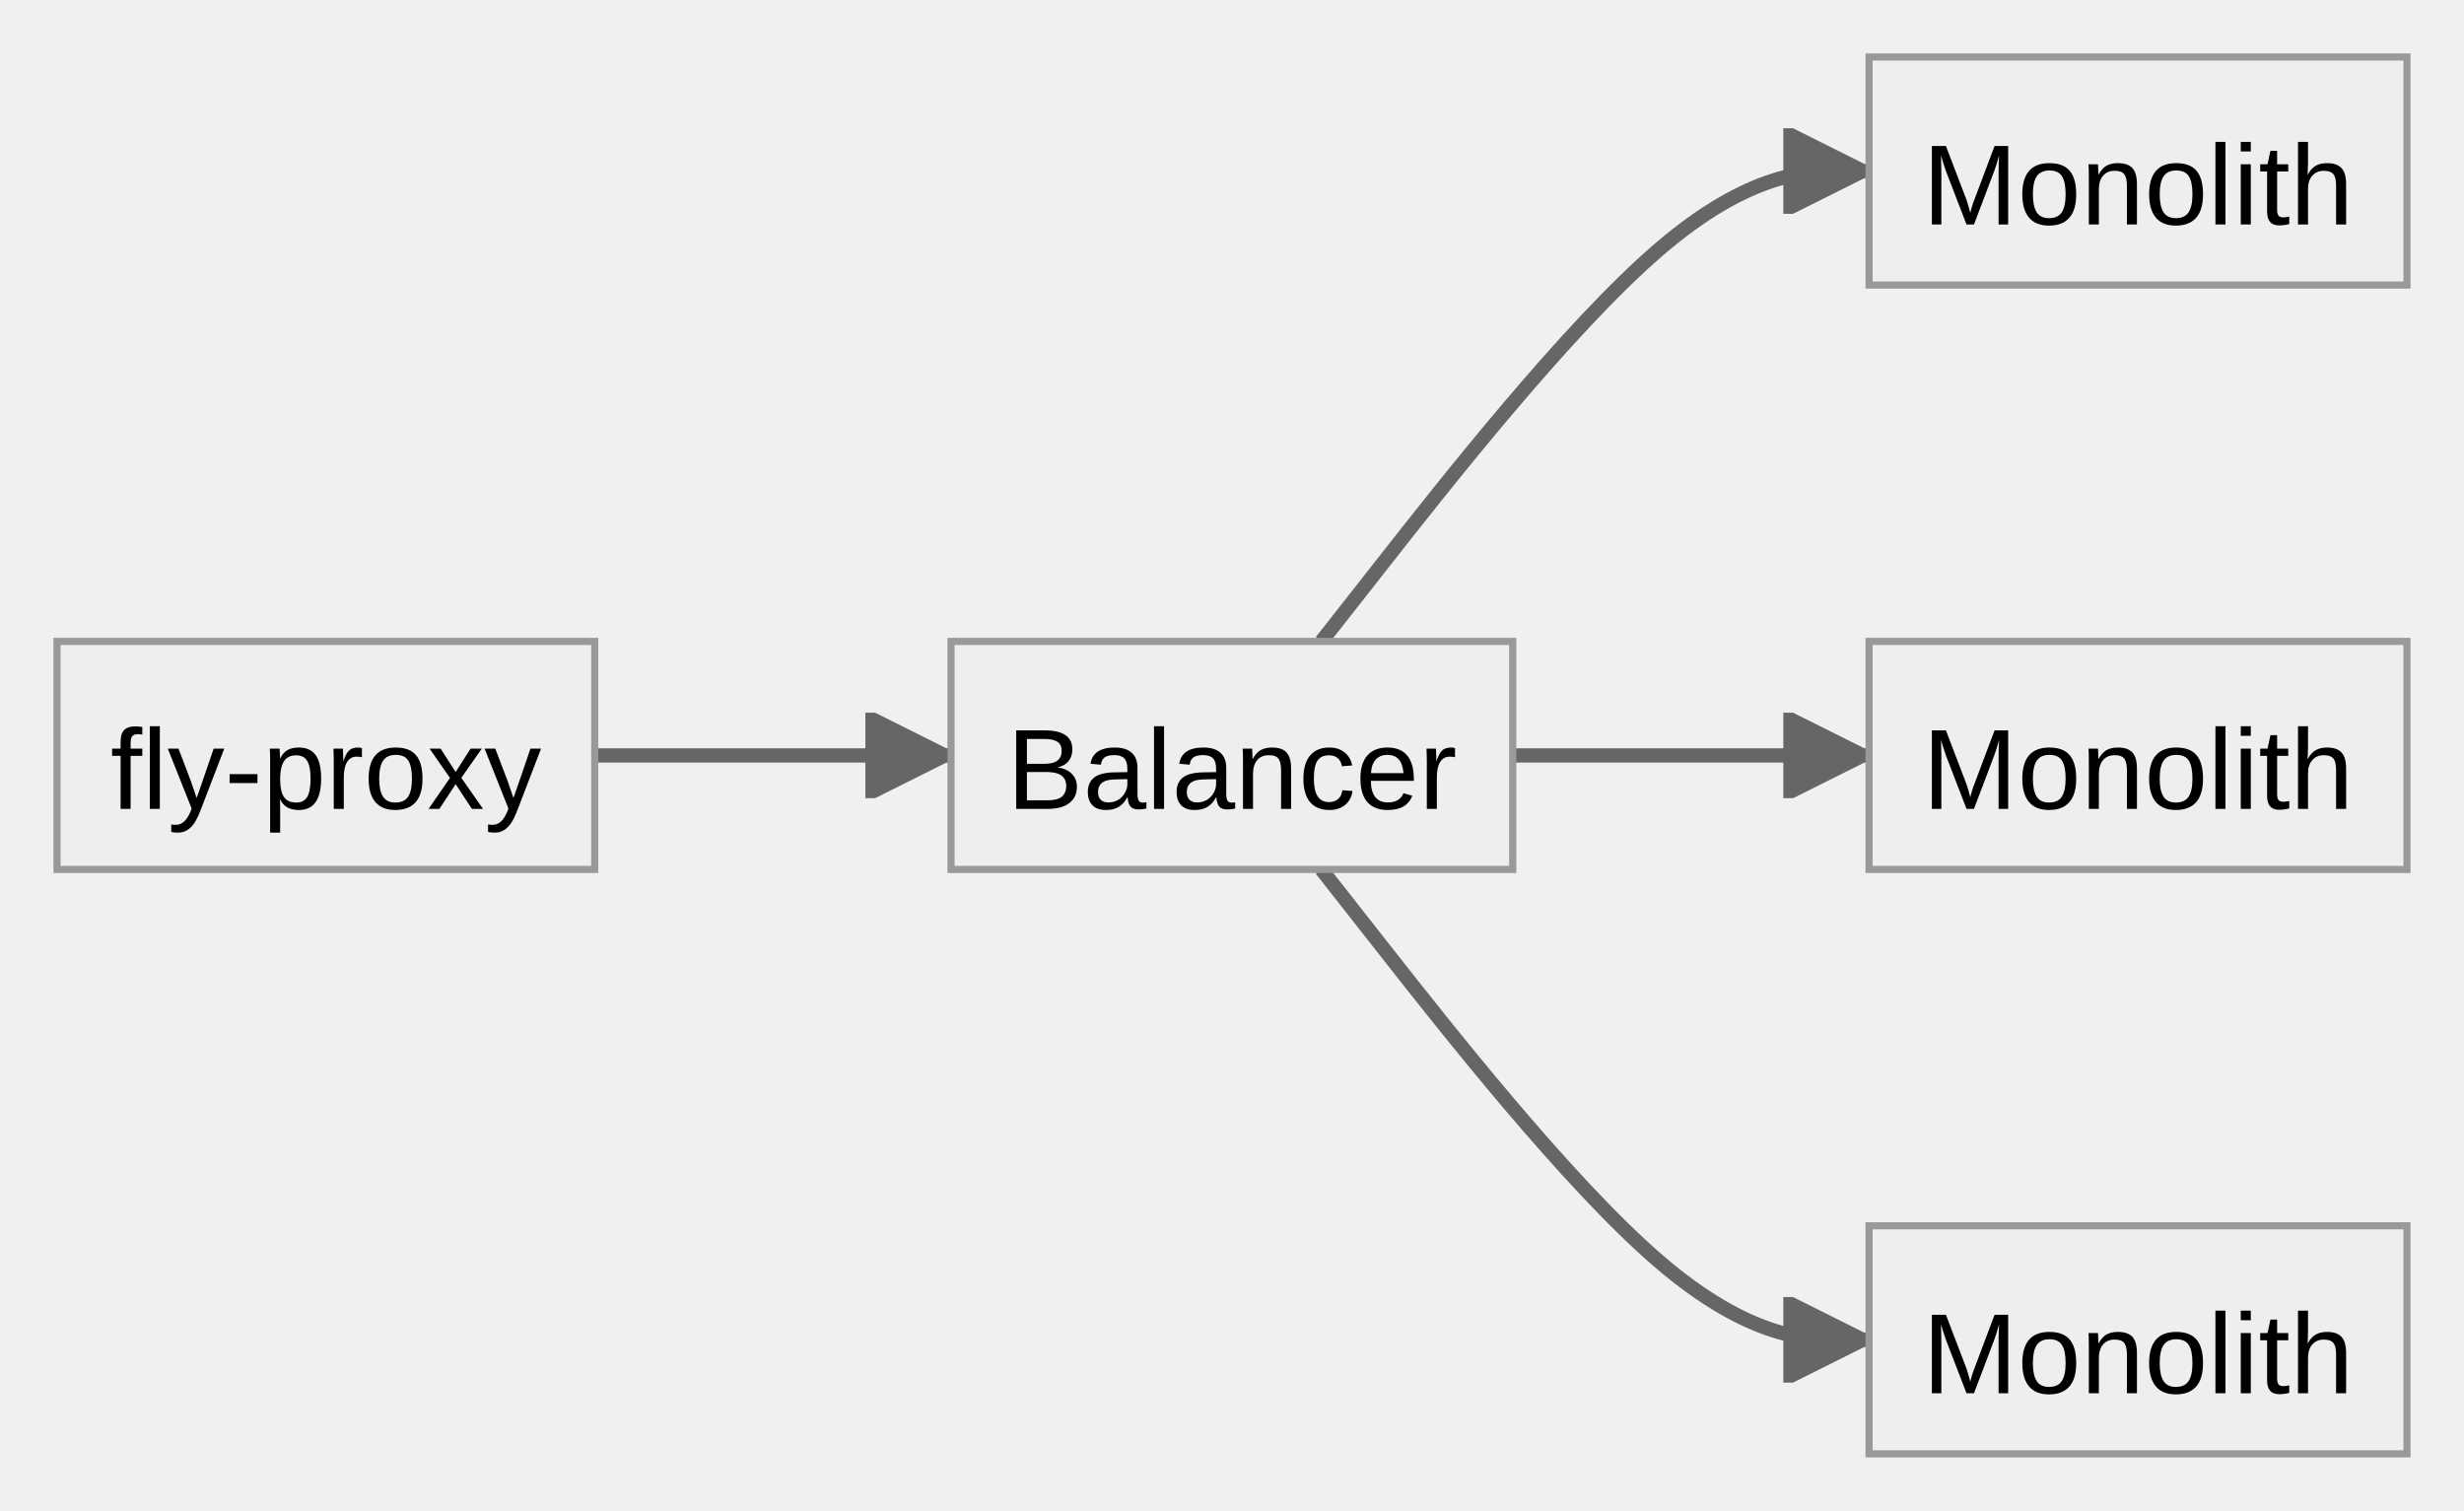
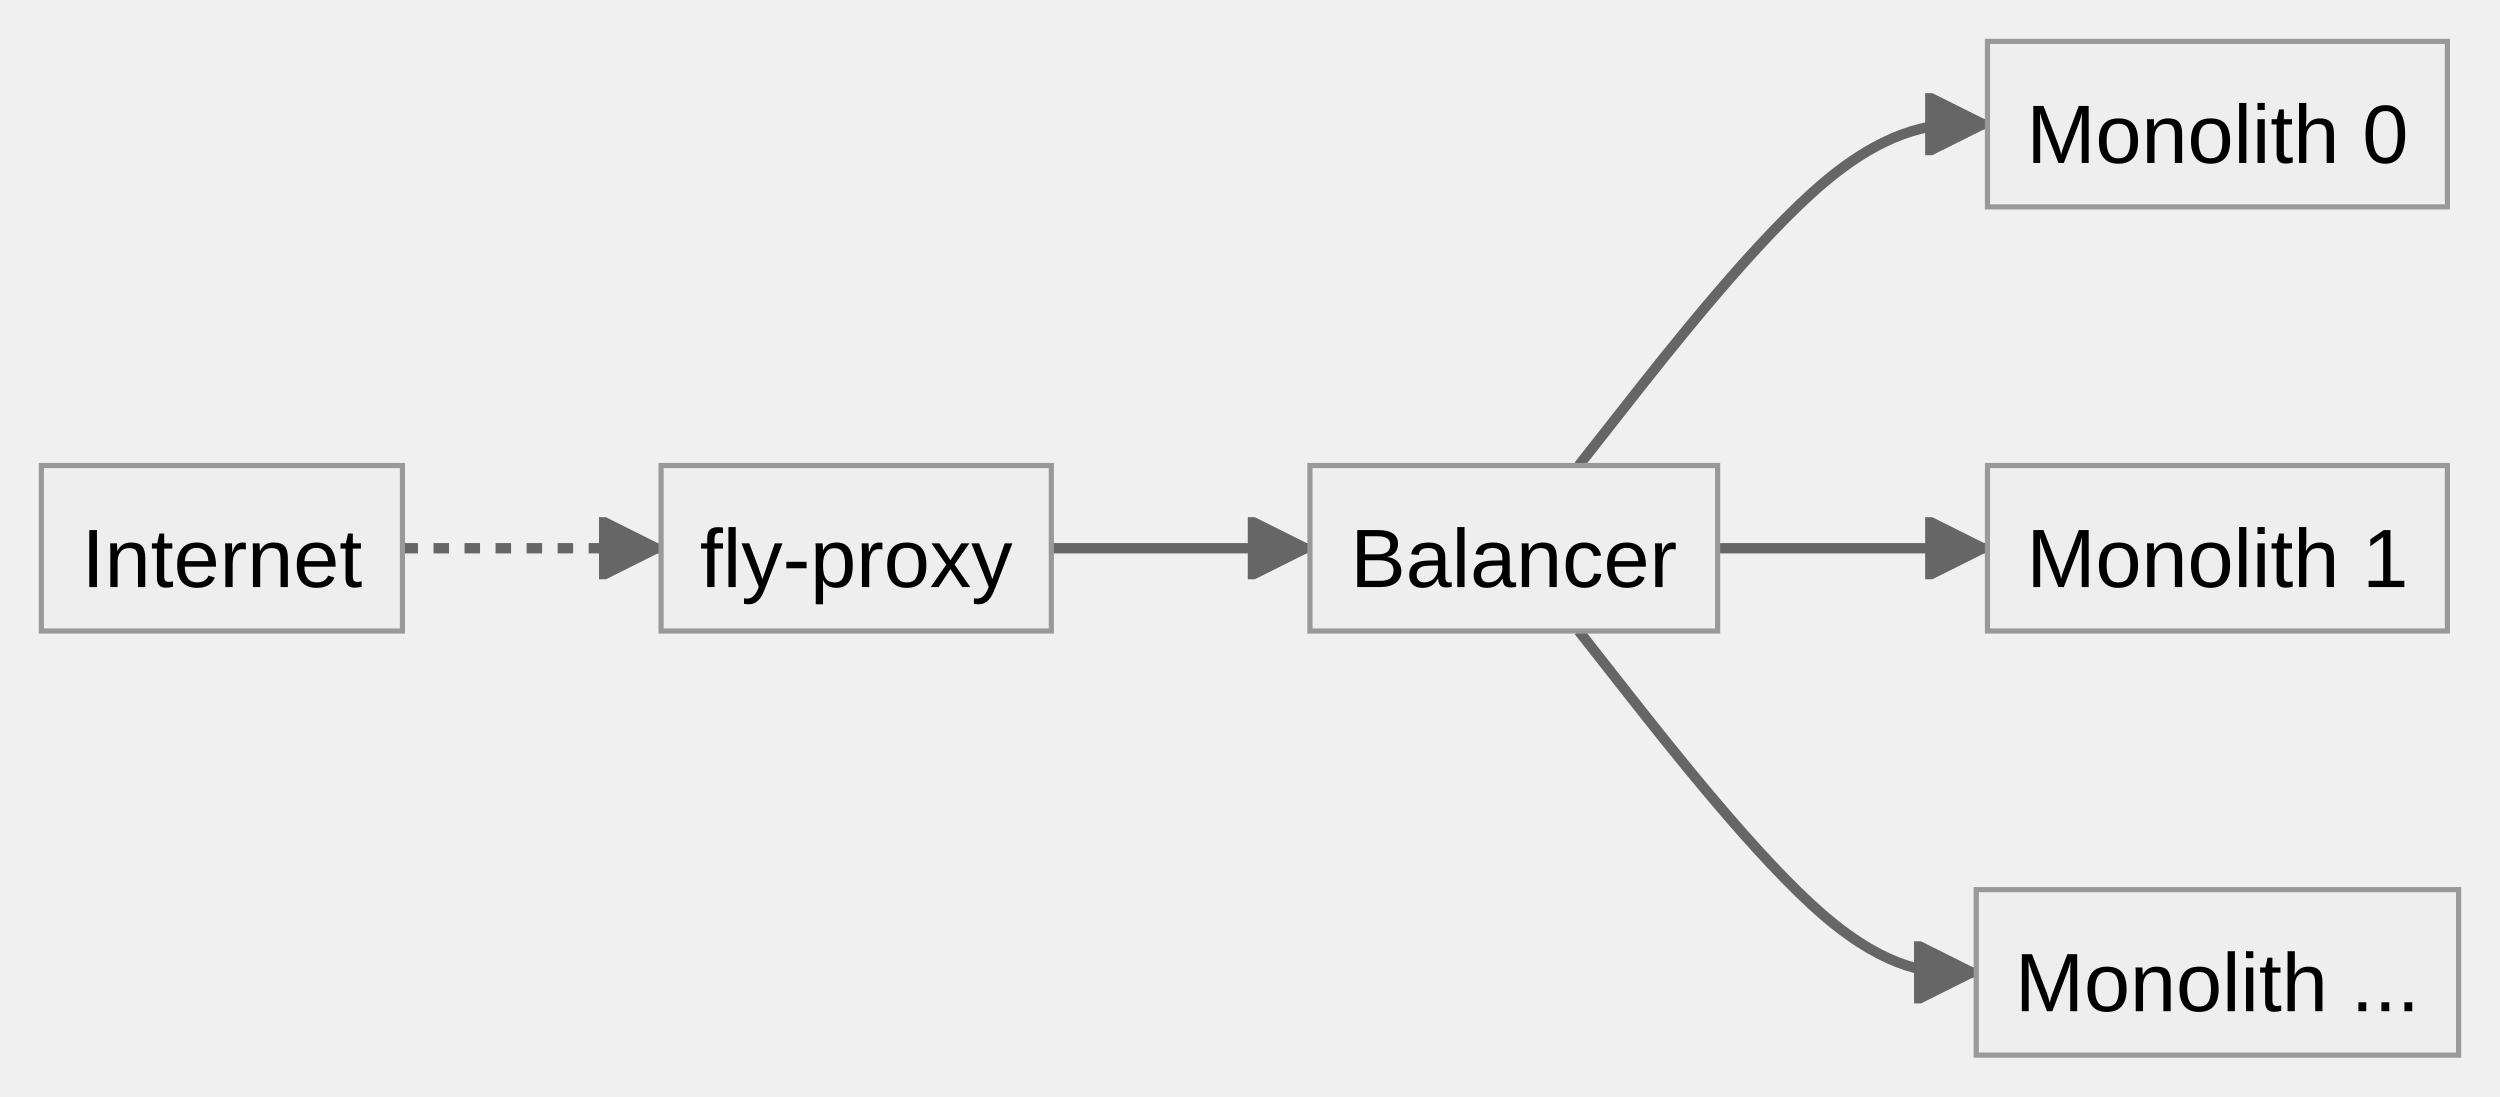
- <svg xmlns="http://www.w3.org/2000/svg" aria-roledescription="flowchart-v2" role="graphics-document document" viewBox="-8 -8 345.758 212" style="max-width: 345.758px; background-color: white;" width="100%" id="my-svg">
+ <svg xmlns="http://www.w3.org/2000/svg" aria-roledescription="flowchart-v2" role="graphics-document document" viewBox="-8 -8 483.352 212" style="max-width: 483.352px; background-color: white;" width="100%" id="my-svg">
  <style>#my-svg{font-family:"trebuchet ms",verdana,arial,sans-serif;font-size:16px;fill:#000000;}#my-svg .error-icon{fill:#552222;}#my-svg .error-text{fill:#552222;stroke:#552222;}#my-svg .edge-thickness-normal{stroke-width:2px;}#my-svg .edge-thickness-thick{stroke-width:3.5px;}#my-svg .edge-pattern-solid{stroke-dasharray:0;}#my-svg .edge-pattern-dashed{stroke-dasharray:3;}#my-svg .edge-pattern-dotted{stroke-dasharray:2;}#my-svg .marker{fill:#666;stroke:#666;}#my-svg .marker.cross{stroke:#666;}#my-svg svg{font-family:"trebuchet ms",verdana,arial,sans-serif;font-size:16px;}#my-svg .label{font-family:"trebuchet ms",verdana,arial,sans-serif;color:#000000;}#my-svg .cluster-label text{fill:#333;}#my-svg .cluster-label span,#my-svg p{color:#333;}#my-svg .label text,#my-svg span,#my-svg p{fill:#000000;color:#000000;}#my-svg .node rect,#my-svg .node circle,#my-svg .node ellipse,#my-svg .node polygon,#my-svg .node path{fill:#eee;stroke:#999;stroke-width:1px;}#my-svg .flowchart-label text{text-anchor:middle;}#my-svg .node .label{text-align:center;}#my-svg .node.clickable{cursor:pointer;}#my-svg .arrowheadPath{fill:#333333;}#my-svg .edgePath .path{stroke:#666;stroke-width:2.0px;}#my-svg .flowchart-link{stroke:#666;fill:none;}#my-svg .edgeLabel{background-color:white;text-align:center;}#my-svg .edgeLabel rect{opacity:0.5;background-color:white;fill:white;}#my-svg .labelBkg{background-color:rgba(255, 255, 255, 0.5);}#my-svg .cluster rect{fill:hsl(0, 0%, 98.922%);stroke:#707070;stroke-width:1px;}#my-svg .cluster text{fill:#333;}#my-svg .cluster span,#my-svg p{color:#333;}#my-svg div.mermaidTooltip{position:absolute;text-align:center;max-width:200px;padding:2px;font-family:"trebuchet ms",verdana,arial,sans-serif;font-size:12px;background:hsl(-160, 0%, 93.333%);border:1px solid #707070;border-radius:2px;pointer-events:none;z-index:100;}#my-svg .flowchartTitleText{text-anchor:middle;font-size:18px;fill:#000000;}#my-svg :root{--mermaid-font-family:"trebuchet ms",verdana,arial,sans-serif;}</style>
  <g>
    <marker orient="auto" markerHeight="12" markerWidth="12" markerUnits="userSpaceOnUse" refY="5" refX="10" viewBox="0 0 10 10" class="marker flowchart" id="flowchart-pointEnd">
      <path style="stroke-width: 1; stroke-dasharray: 1, 0;" class="arrowMarkerPath" d="M 0 0 L 10 5 L 0 10 z" />
    </marker>
    <marker orient="auto" markerHeight="12" markerWidth="12" markerUnits="userSpaceOnUse" refY="5" refX="0" viewBox="0 0 10 10" class="marker flowchart" id="flowchart-pointStart">
      <path style="stroke-width: 1; stroke-dasharray: 1, 0;" class="arrowMarkerPath" d="M 0 5 L 10 10 L 10 0 z" />
    </marker>
    <marker orient="auto" markerHeight="11" markerWidth="11" markerUnits="userSpaceOnUse" refY="5" refX="11" viewBox="0 0 10 10" class="marker flowchart" id="flowchart-circleEnd">
      <circle style="stroke-width: 1; stroke-dasharray: 1, 0;" class="arrowMarkerPath" r="5" cy="5" cx="5" />
    </marker>
    <marker orient="auto" markerHeight="11" markerWidth="11" markerUnits="userSpaceOnUse" refY="5" refX="-1" viewBox="0 0 10 10" class="marker flowchart" id="flowchart-circleStart">
      <circle style="stroke-width: 1; stroke-dasharray: 1, 0;" class="arrowMarkerPath" r="5" cy="5" cx="5" />
    </marker>
    <marker orient="auto" markerHeight="11" markerWidth="11" markerUnits="userSpaceOnUse" refY="5.2" refX="12" viewBox="0 0 11 11" class="marker cross flowchart" id="flowchart-crossEnd">
      <path style="stroke-width: 2; stroke-dasharray: 1, 0;" class="arrowMarkerPath" d="M 1,1 l 9,9 M 10,1 l -9,9" />
    </marker>
    <marker orient="auto" markerHeight="11" markerWidth="11" markerUnits="userSpaceOnUse" refY="5.2" refX="-1" viewBox="0 0 11 11" class="marker cross flowchart" id="flowchart-crossStart">
      <path style="stroke-width: 2; stroke-dasharray: 1, 0;" class="arrowMarkerPath" d="M 1,1 l 9,9 M 10,1 l -9,9" />
    </marker>
    <g class="root">
      <g class="clusters" />
      <g class="edgePaths">
-         <path marker-end="url(#flowchart-pointEnd)" style="fill:none;" class="edge-thickness-normal edge-pattern-solid flowchart-link LS-fly-proxy LE-Balancer" id="L-fly-proxy-Balancer-0" d="M75.453,98L79.62,98C83.786,98,92.12,98,100.453,98C108.786,98,117.12,98,121.286,98L125.453,98" />
-         <path marker-end="url(#flowchart-pointEnd)" style="fill:none;" class="edge-thickness-normal edge-pattern-solid flowchart-link LS-Balancer LE-A" id="L-Balancer-A-0" d="M177.431,82L186.072,71C194.712,60,211.993,38,224.8,27C237.607,16,245.94,16,250.107,16L254.273,16" />
-         <path marker-end="url(#flowchart-pointEnd)" style="fill:none;" class="edge-thickness-normal edge-pattern-solid flowchart-link LS-Balancer LE-B" id="L-Balancer-B-0" d="M204.273,98L208.44,98C212.607,98,220.94,98,229.273,98C237.607,98,245.94,98,250.107,98L254.273,98" />
-         <path marker-end="url(#flowchart-pointEnd)" style="fill:none;" class="edge-thickness-normal edge-pattern-solid flowchart-link LS-Balancer LE-C" id="L-Balancer-C-0" d="M177.431,114L186.072,125C194.712,136,211.993,158,224.8,169C237.607,180,245.94,180,250.107,180L254.273,180" />
+         <path marker-end="url(#flowchart-pointEnd)" style="fill:none;stroke-width:2px;stroke-dasharray:3;" class="edge-thickness-normal edge-pattern-dotted flowchart-link LS-Internet LE-fly-proxy" id="L-Internet-fly-proxy-0" d="M69.812,98L73.979,98C78.146,98,86.479,98,94.812,98C103.146,98,111.479,98,115.646,98L119.812,98" />
+         <path marker-end="url(#flowchart-pointEnd)" style="fill:none;" class="edge-thickness-normal edge-pattern-solid flowchart-link LS-fly-proxy LE-Balancer" id="L-fly-proxy-Balancer-0" d="M195.266,98L199.432,98C203.599,98,211.932,98,220.266,98C228.599,98,236.932,98,241.099,98L245.266,98" />
+         <path marker-end="url(#flowchart-pointEnd)" style="fill:none;" class="edge-thickness-normal edge-pattern-solid flowchart-link LS-Balancer LE-A" id="L-Balancer-A-0" d="M297.244,82L305.884,71C314.524,60,331.805,38,344.974,27C358.143,16,367.201,16,371.729,16L376.258,16" />
+         <path marker-end="url(#flowchart-pointEnd)" style="fill:none;" class="edge-thickness-normal edge-pattern-solid flowchart-link LS-Balancer LE-B" id="L-Balancer-B-0" d="M324.086,98L328.253,98C332.419,98,340.753,98,349.448,98C358.143,98,367.201,98,371.729,98L376.258,98" />
+         <path marker-end="url(#flowchart-pointEnd)" style="fill:none;" class="edge-thickness-normal edge-pattern-solid flowchart-link LS-Balancer LE-C" id="L-Balancer-C-0" d="M297.244,114L305.884,125C314.524,136,331.805,158,344.612,169C357.419,180,365.753,180,369.919,180L374.086,180" />
      </g>
      <g class="edgeLabels">
        <g class="edgeLabel">
          <g transform="translate(0, 0)" class="label">
            <rect height="0" width="0" ry="0" rx="0" />
            <text style="">
              <tspan class="row" x="0" dy="1em" xml:space="preserve" />
            </text>
          </g>
        </g>
        <g class="edgeLabel">
          <g transform="translate(0, 0)" class="label">
            <rect height="0" width="0" ry="0" rx="0" />
            <text style="">
              <tspan class="row" x="0" dy="1em" xml:space="preserve" />
            </text>
          </g>
        </g>
        <g class="edgeLabel">
          <g transform="translate(0, 0)" class="label">
            <rect height="0" width="0" ry="0" rx="0" />
            <text style="">
              <tspan class="row" x="0" dy="1em" xml:space="preserve" />
            </text>
          </g>
        </g>
        <g class="edgeLabel">
          <g transform="translate(0, 0)" class="label">
            <rect height="0" width="0" ry="0" rx="0" />
            <text style="">
              <tspan class="row" x="0" dy="1em" xml:space="preserve" />
            </text>
          </g>
        </g>
+         <g class="edgeLabel">
+           <g transform="translate(0, 0)" class="label">
+             <rect height="0" width="0" ry="0" rx="0" />
+             <text style="">
+               <tspan class="row" x="0" dy="1em" xml:space="preserve" />
+             </text>
+           </g>
+         </g>
      </g>
      <g class="nodes">
-         <g transform="translate(37.72656, 98)" id="flowchart-fly-proxy-0" class="node default default flowchart-label">
+         <g transform="translate(34.90625, 98)" id="flowchart-Internet-0" class="node default default flowchart-label">
+           <rect height="32" width="69.812" y="-16" x="-34.906" ry="0" rx="0" style="" class="basic label-container" />
+           <g transform="translate(0, -8.5)" style="" class="label">
+             <rect />
+             <text style="">
+               <tspan class="row" x="0" dy="1em" xml:space="preserve">Internet</tspan>
+             </text>
+           </g>
+         </g>
+         <g transform="translate(157.5391, 98)" id="flowchart-fly-proxy-1" class="node default default flowchart-label">
          <rect height="32" width="75.453" y="-16" x="-37.727" ry="0" rx="0" style="" class="basic label-container" />
          <g transform="translate(0, -8.5)" style="" class="label">
            <rect />
            <text style="">
              <tspan class="row" x="0" dy="1em" xml:space="preserve">fly-proxy</tspan>
            </text>
          </g>
        </g>
-         <g transform="translate(164.8633, 98)" id="flowchart-Balancer-1" class="node default default flowchart-label">
+         <g transform="translate(284.6758, 98)" id="flowchart-Balancer-3" class="node default default flowchart-label">
          <rect height="32" width="78.82" y="-16" x="-39.41" ry="0" rx="0" style="" class="basic label-container" />
          <g transform="translate(0, -8.5)" style="" class="label">
            <rect />
            <text style="">
              <tspan class="row" x="0" dy="1em" xml:space="preserve">Balancer</tspan>
            </text>
          </g>
        </g>
-         <g transform="translate(292.0156, 16)" id="flowchart-A-2" class="node default default flowchart-label">
-           <rect height="32" width="75.484" y="-16" x="-37.742" ry="0" rx="0" style="" class="basic label-container" />
+         <g transform="translate(420.7188, 16)" id="flowchart-A-4" class="node default default flowchart-label">
+           <rect height="32" width="88.922" y="-16" x="-44.461" ry="0" rx="0" style="" class="basic label-container" />
          <g transform="translate(0, -8.5)" style="" class="label">
            <rect />
            <text style="">
-               <tspan class="row" x="0" dy="1em" xml:space="preserve">Monolith</tspan>
+               <tspan class="row" x="0" dy="1em" xml:space="preserve">Monolith 0</tspan>
            </text>
          </g>
        </g>
-         <g transform="translate(292.0156, 98)" id="flowchart-B-3" class="node default default flowchart-label">
-           <rect height="32" width="75.484" y="-16" x="-37.742" ry="0" rx="0" style="" class="basic label-container" />
+         <g transform="translate(420.7188, 98)" id="flowchart-B-5" class="node default default flowchart-label">
+           <rect height="32" width="88.922" y="-16" x="-44.461" ry="0" rx="0" style="" class="basic label-container" />
          <g transform="translate(0, -8.5)" style="" class="label">
            <rect />
            <text style="">
-               <tspan class="row" x="0" dy="1em" xml:space="preserve">Monolith</tspan>
+               <tspan class="row" x="0" dy="1em" xml:space="preserve">Monolith 1</tspan>
            </text>
          </g>
        </g>
-         <g transform="translate(292.0156, 180)" id="flowchart-C-4" class="node default default flowchart-label">
-           <rect height="32" width="75.484" y="-16" x="-37.742" ry="0" rx="0" style="" class="basic label-container" />
+         <g transform="translate(420.7188, 180)" id="flowchart-C-6" class="node default default flowchart-label">
+           <rect height="32" width="93.266" y="-16" x="-46.633" ry="0" rx="0" style="" class="basic label-container" />
          <g transform="translate(0, -8.5)" style="" class="label">
            <rect />
            <text style="">
-               <tspan class="row" x="0" dy="1em" xml:space="preserve">Monolith</tspan>
+               <tspan class="row" x="0" dy="1em" xml:space="preserve">Monolith ...</tspan>
            </text>
          </g>
        </g>
      </g>
    </g>
  </g>
</svg>
